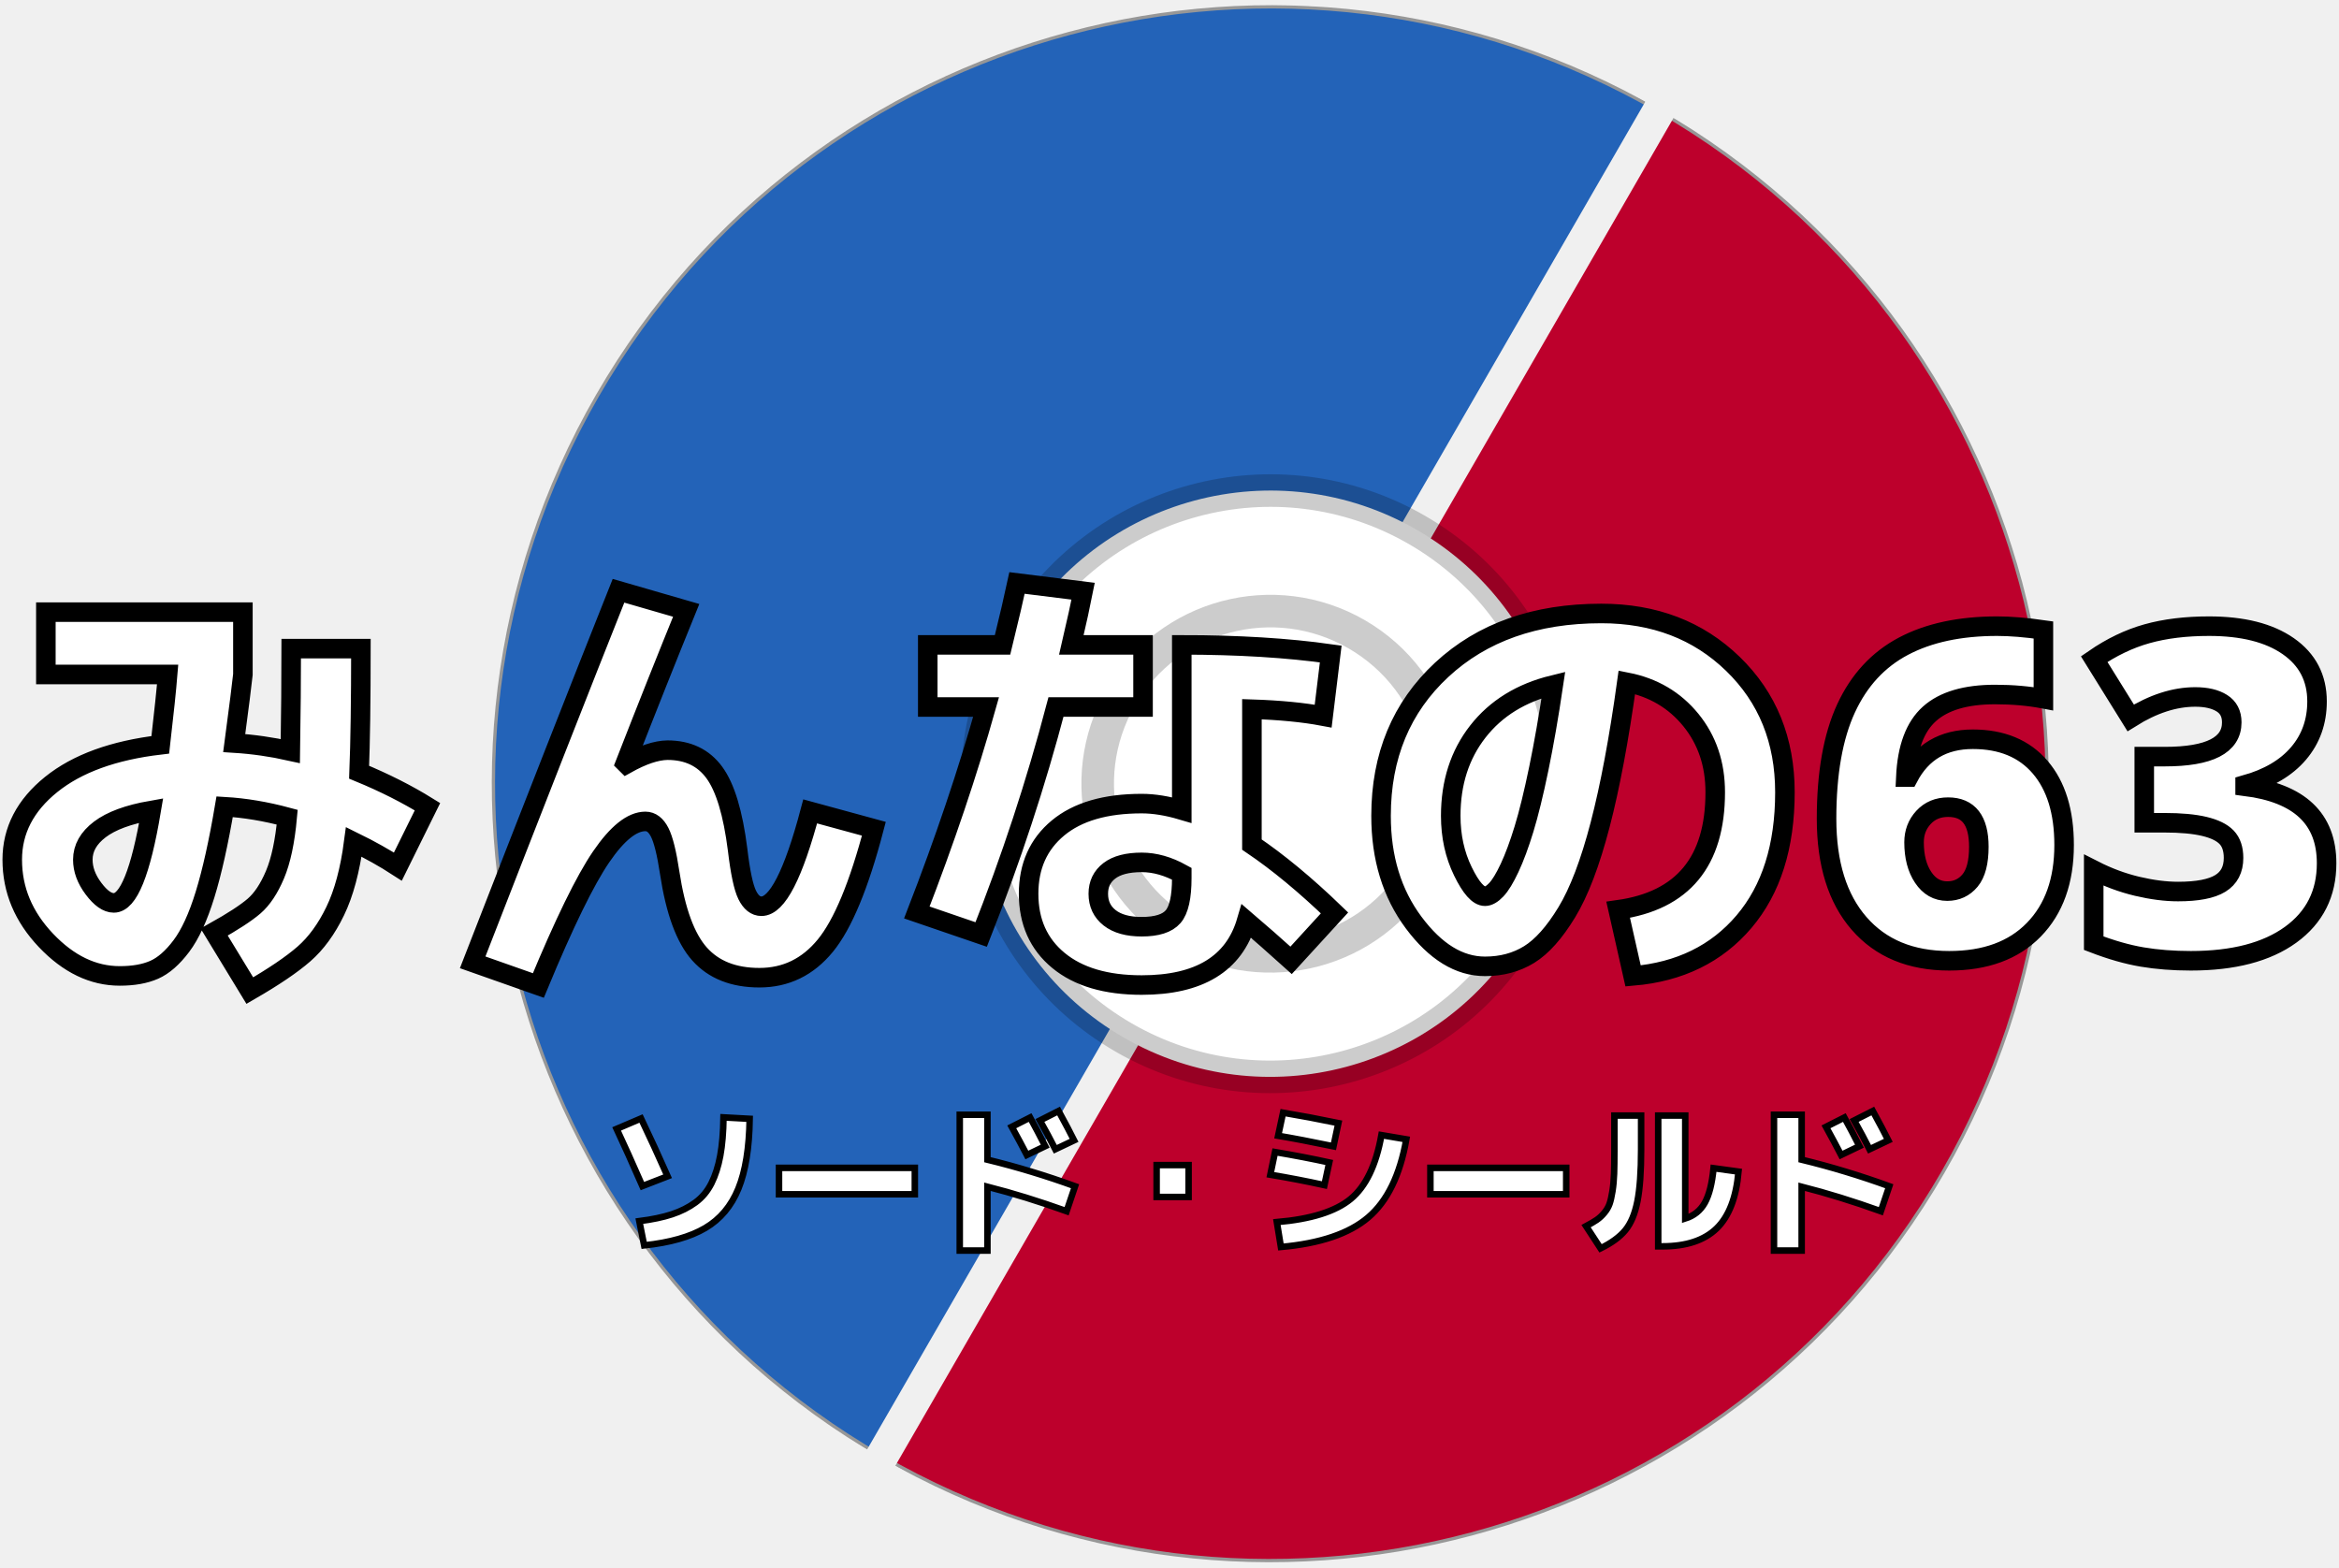
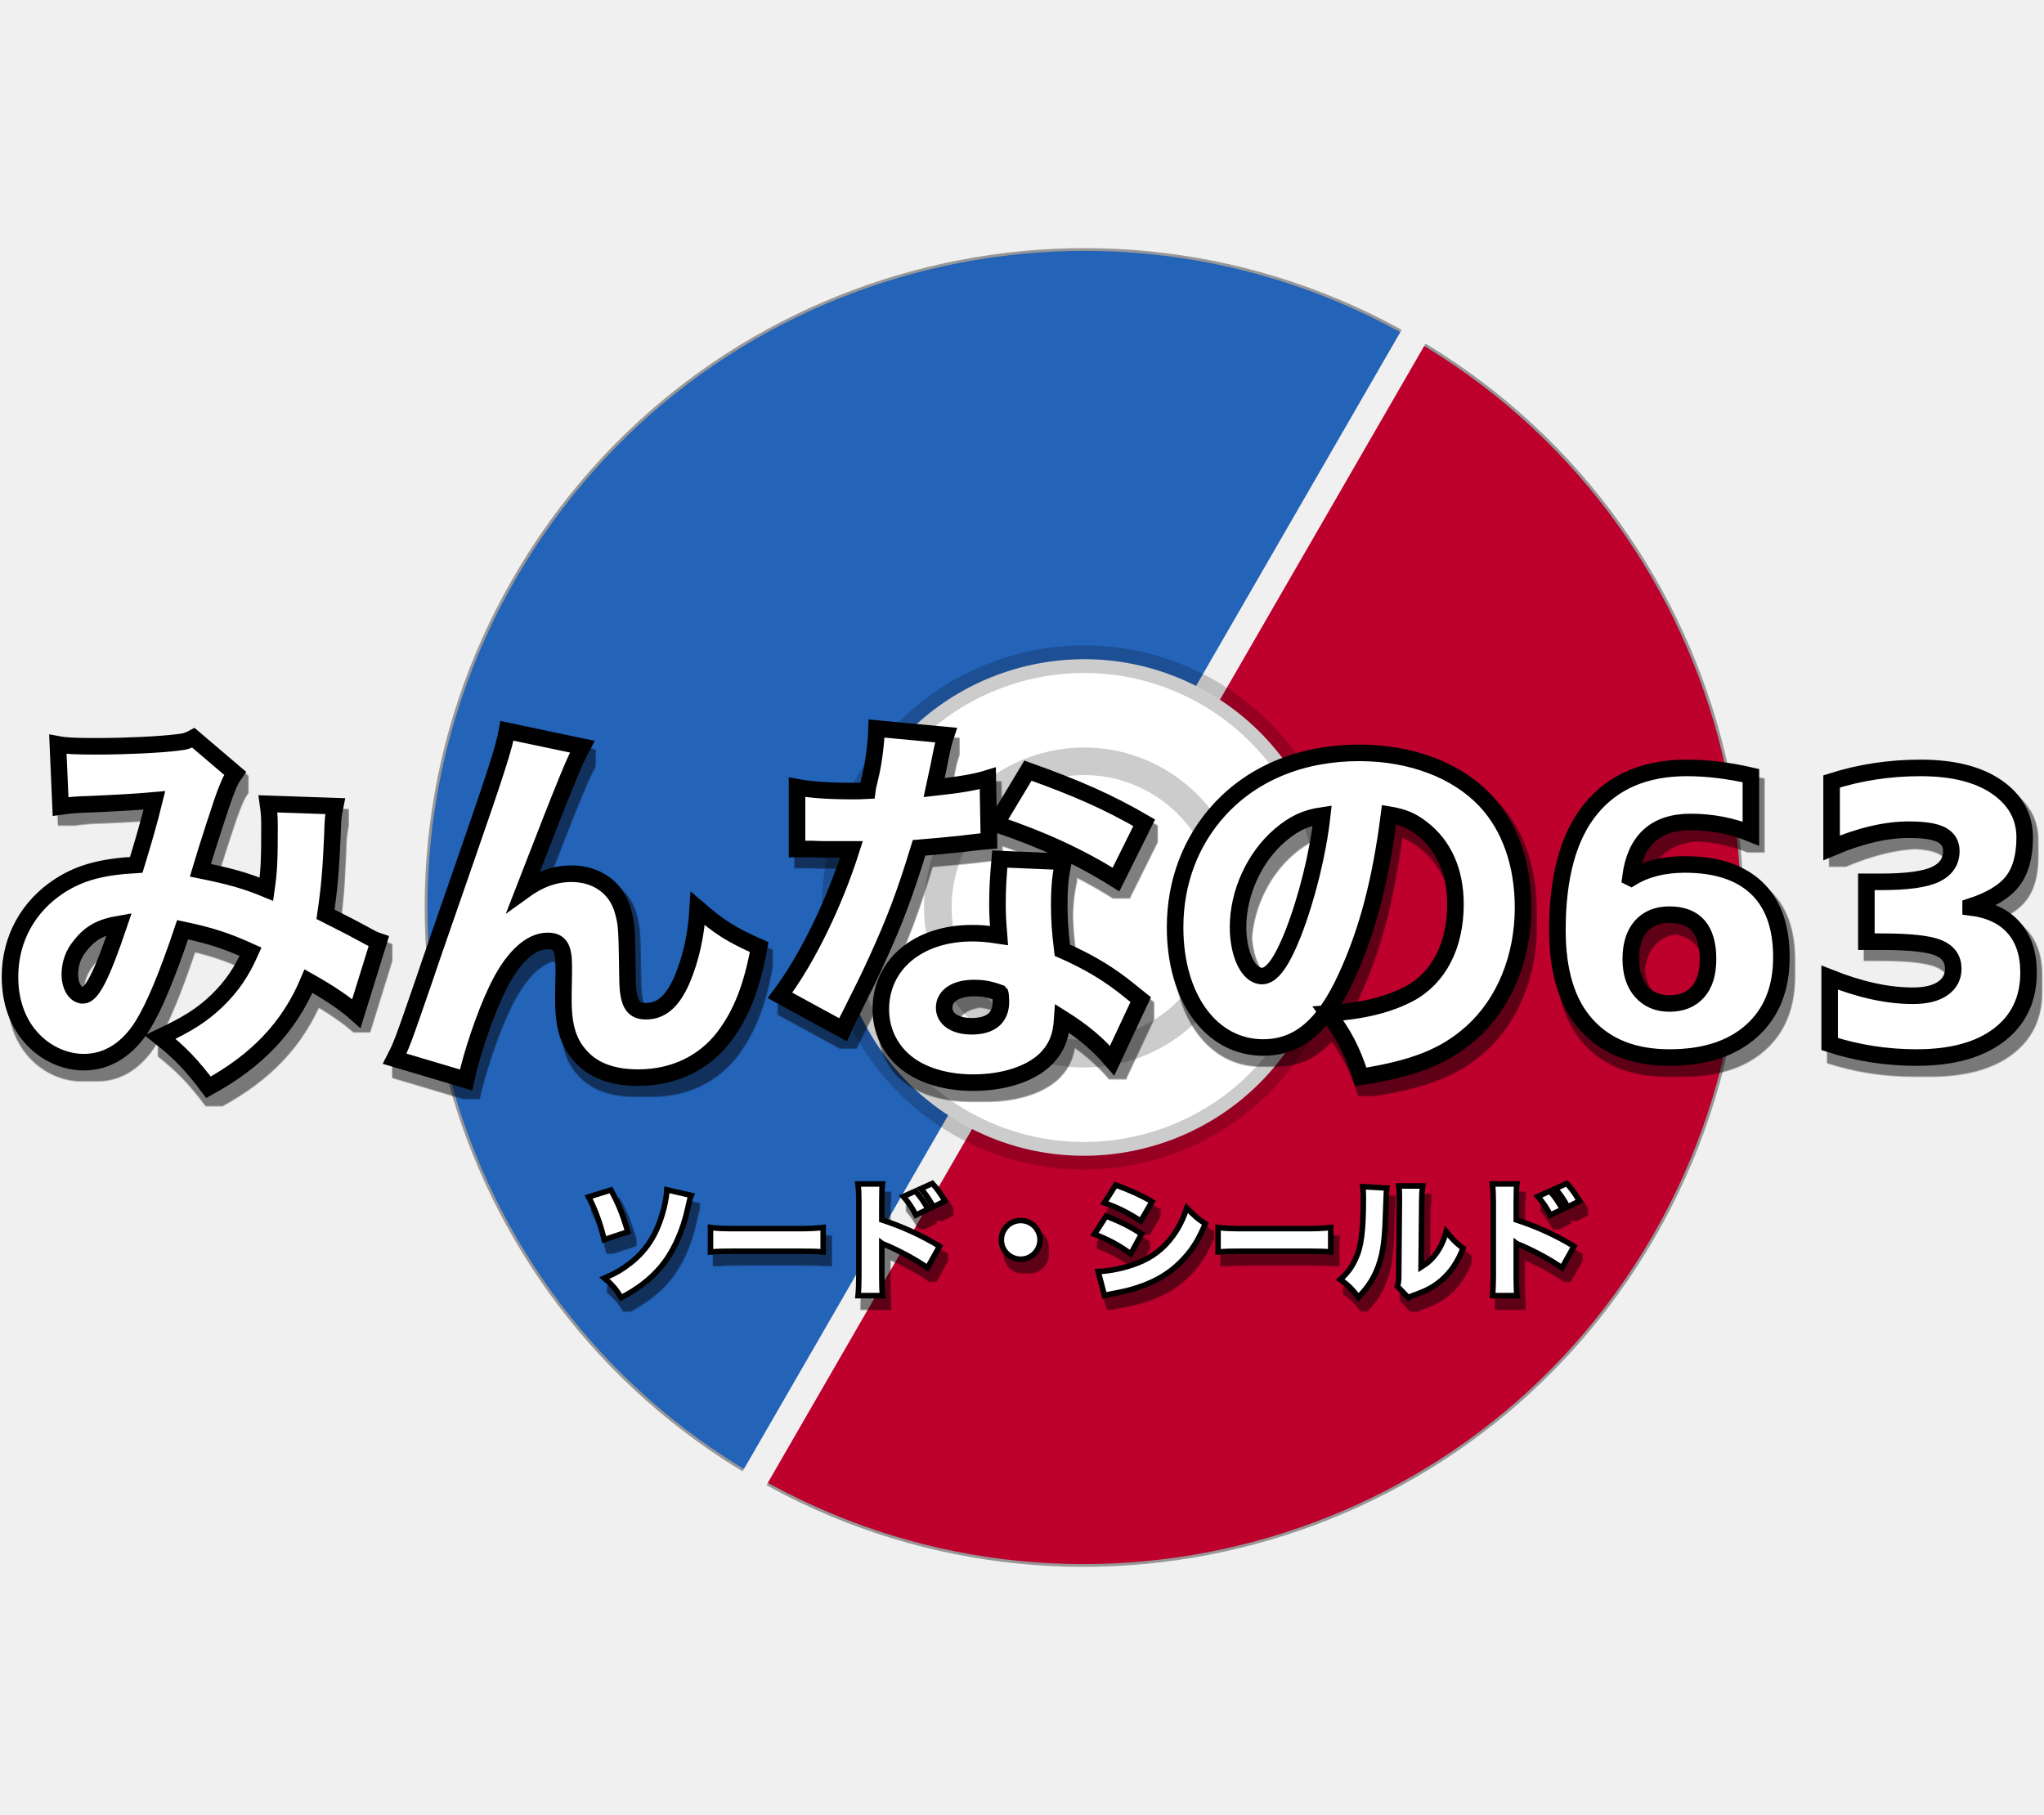
- <svg xmlns="http://www.w3.org/2000/svg" xmlns:xlink="http://www.w3.org/1999/xlink" width="382px" height="256px" viewBox="0 0 382 256" version="1.1">
+ <svg xmlns="http://www.w3.org/2000/svg" xmlns:xlink="http://www.w3.org/1999/xlink" width="741px" height="658px" viewBox="0 0 741 658" version="1.1">
  <defs>
-     <rect id="path-1" x="3.02358611e-14" y="0" width="127.128" height="254.255" />
-     <polygon id="path-3" points="2.14411316e-12 -6.11066753e-13 127.128 -6.11066753e-13 127.414 195.362 62.358 236.605 127.128 254.255 60.785 237.514 28.646 254.255 2.14411316e-12 254.255" />
+     <rect id="path-1" x="5.68434189e-14" y="0" width="239" height="478" />
+     <rect id="path-3" x="5.68434189e-13" y="-1.13686838e-12" width="239" height="478" />
+     <path d="M71.96,394.18 C89.6,384.52 101.22,372.34 108.22,355.68 C116.2,360.16 121.66,363.94 125.58,367.44 L133.7,341.26 C132.02,340.7 131.46,340.42 128.94,339.02 C124.04,336.36 124.04,336.36 114.38,331.46 C115.78,321.94 116.34,315.64 116.9,302.48 C117.04,297.02 117.18,295.62 117.88,292.26 L93.52,291.42 C93.94,294.36 94.08,296.18 94.08,299.4 C94.08,311.86 93.94,315.5 92.96,322.36 C85.12,319.14 79.38,317.6 69.02,315.5 C71.26,307.94 77,290.16 78.26,287.08 C79.8,283.16 80.22,282.32 81.62,280.36 L66.5,267.48 C64.68,268.46 63.56,268.88 60.76,269.16 C54.32,269.982 41.979,270.536 32.401,270.559 L30.785,270.559 C23.503,270.547 20.175,270.396 17.36,269.86 L18.34,292.4 C22.4,291.84 24.08,291.7 29.12,291.56 C38.5,291.14 46.2,290.72 52.36,290.16 C50.4,298.14 48.3,305.28 45.78,313.54 C33.32,314.24 25.48,316.34 18.06,321.1 C6.58,328.52 0,340.42 0,354.14 C0,363.38 2.94,371.36 8.54,377.1 C13.44,382.14 20.16,385.08 26.74,385.08 C35.28,385.08 42.7,380.46 48.16,371.64 C52.22,365.06 56.84,354.14 62.58,337.06 C72.52,339.16 78.26,340.98 87.22,345.04 C83.86,352.6 80.36,357.64 75.04,362.82 C69.58,368 64.82,371.08 54.46,375.98 C61.6,381.58 66.08,386.34 71.96,394.18 Z M26.46,360.86 C23.8,360.86 21.7,357.64 21.7,353.3 C21.7,349.38 22.96,345.74 25.62,342.66 C29.12,338.18 33.04,336.08 39.62,334.96 C33.32,353.58 29.68,360.86 26.46,360.86 Z M165.34,391.52 C167.3,382.28 172.06,368.14 176.26,359.32 C181.72,347.56 188.44,341.12 194.88,341.12 C199.22,341.12 200.76,343.36 200.76,350.22 L200.76,352.6 L200.76,352.6 C200.62,358.62 200.62,361.28 200.62,362.54 C200.62,372.48 202.58,378.5 207.34,383.4 C211.96,388.3 218.82,390.68 227.78,390.68 C240.66,390.68 251.72,385.36 259,375.7 C265.16,367.44 268.94,357.92 271.6,343.36 C261.52,338.88 257.46,336.36 249.34,329.36 C248.78,339.02 246.82,347.7 243.6,355.26 C240.24,362.96 236.18,366.6 230.58,366.6 C225.54,366.6 223.86,363.52 223.86,353.72 C223.58,336.36 223.58,335.24 222.18,330.2 C219.94,321.94 212.8,316.76 203.56,316.76 C197.4,316.76 191.8,318.86 186.2,322.92 C202.44,281.06 204.54,276.16 207.48,270.7 L180.18,264.96 C179.2,270.56 176.54,279.1 165.2,311.72 C156.66,336.36 151.76,350.36 150.64,353.86 C142.24,378.22 141.96,378.92 139.44,383.82 L165.34,391.52 Z M301.98,373.32 C302.82,371.36 302.82,371.36 304.64,367.86 C310.1,356.94 311.36,354.42 314.3,347.98 C320.88,333.56 324.52,323.9 329.56,307.38 C333.06,307.1 340.76,306.4 344.54,305.98 C351.54,305.14 351.54,305.14 354.9,304.86 L354.48,282.18 C350,283.58 343.98,284.56 335.02,285.54 C335.72,282.32 336,281.06 336.7,277.7 C338.38,269.02 338.52,269.02 339.36,266.5 L314.16,264.12 C314.02,269.16 313.18,276.02 312.06,280.78 C310.94,285.54 310.94,285.54 310.8,286.66 C308,286.8 307.3,286.8 305.76,286.8 C297.08,286.8 290.64,286.38 285.32,285.4 L285.32,307.8 L290.78,307.8 L290.78,307.8 C293.463,307.917 293.911,307.936 295.849,307.939 L305.06,307.94 L305.06,307.94 C298.76,327.68 289.1,347.56 279.16,360.86 L301.98,373.32 Z M400.96,318.86 L411.18,298.28 C398.16,290.72 386.68,285.68 369.04,279.38 L357.42,298.7 C374.08,304.3 387.8,310.6 400.96,318.86 Z M349.16,392.5 C360.36,392.5 370.16,389.28 375.62,383.82 C379.4,379.9 381.08,375.84 381.5,369.26 C389.06,374.02 394.38,378.5 399.56,384.52 L409.92,362.4 C405.72,359.04 403.48,357.22 403.06,356.94 C396.62,352.04 390.04,348.26 381.5,344.48 C380.66,337.48 380.38,333.28 380.38,328.24 C380.38,321.52 380.8,317.32 381.92,312.42 L358.82,311.44 C358.26,317.74 357.98,322.22 357.98,327.96 C357.98,331.18 358.12,333.84 358.54,339.16 C353.92,338.46 351.68,338.32 348.74,338.32 C329.28,338.32 315.7,349.66 315.7,365.9 C315.7,372.48 318.08,378.5 322.7,383.26 C328.44,389.14 337.96,392.5 349.16,392.5 Z M348.6,372.06 C342.58,372.06 338.66,369.4 338.66,365.34 C338.66,361 342.86,358.2 349.44,358.2 C352.8,358.2 355.18,358.62 358.96,360.02 C359.1,360.16 359.24,362.12 359.24,363.1 C359.24,368.98 355.6,372.06 348.6,372.06 Z M489.72,390.4 C509.32,387.32 520.38,382.84 529.9,374.3 C541.66,363.8 548.52,347.28 548.52,329.08 C548.52,313.26 543.76,299.68 534.8,290.16 C524.44,279.24 507.92,272.94 489.16,272.94 C468.58,272.94 450.8,280.08 438.48,293.52 C427.98,305 422.38,319.84 422.38,336.22 C422.38,361.84 435.54,379.76 454.3,379.76 C467.04,379.76 476.42,371.92 484.54,354 C492.1,337.48 496.86,319.42 499.94,295.34 C504.98,296.18 508.06,297.44 511.7,300.24 C519.82,306.4 524.02,315.92 524.02,327.82 C524.02,342.8 518,354.56 507.22,360.3 C499.66,364.22 490.98,366.46 477.82,367.44 C483.7,375.28 486.36,380.32 489.72,390.4 Z M453.88,353.86 C448.98,353.86 445.2,346.02 445.2,336.08 C445.2,323.62 451.22,310.6 460.46,302.76 C465.36,298.56 469.84,296.46 475.72,295.62 C474.18,309.48 470.12,325.72 465.22,338.32 C461.02,348.96 457.38,353.86 453.88,353.86 Z M601.58,383.4 C614.273,383.4 624.213,380.18 631.4,373.74 C638.587,367.3 642.18,358.387 642.18,347 C642.18,335.987 639.193,327.633 633.22,321.94 C627.247,316.247 618.567,313.4 607.18,313.4 C599.527,313.4 593.04,315.033 587.72,318.3 L587.72,318.3 L587.44,318.16 C589.12,304.72 596.4,298 609.28,298 C616.933,298 624.213,299.4 631.12,302.2 L631.12,302.2 L631.12,281.2 C623,279.333 615.253,278.4 607.88,278.4 C592.853,278.4 581.28,283.323 573.16,293.17 C565.04,303.017 560.98,317.693 560.98,337.2 C560.98,352.413 564.55,363.917 571.69,371.71 C578.83,379.503 588.793,383.4 601.58,383.4 Z M601.58,363.8 C597.38,363.8 593.997,362.377 591.43,359.53 C588.863,356.683 587.58,352.74 587.58,347.7 C587.58,342.567 588.817,338.6 591.29,335.8 C593.763,333 597.193,331.6 601.58,331.6 C610.913,331.6 615.58,336.967 615.58,347.7 C615.58,352.927 614.343,356.917 611.87,359.67 C609.397,362.423 605.967,363.8 601.58,363.8 Z M691.18,383.4 C703.967,383.4 713.93,380.67 721.07,375.21 C728.21,369.75 731.78,362.213 731.78,352.6 C731.78,345.787 729.983,340.35 726.39,336.29 C722.797,332.23 717.593,329.78 710.78,328.94 L710.78,328.94 L710.78,328.66 C717.967,326.327 723.03,323.27 725.97,319.49 C728.91,315.71 730.38,310.413 730.38,303.6 C730.38,296.133 727.043,290.067 720.37,285.4 C713.697,280.733 704.433,278.4 692.58,278.4 C681.38,278.4 670.647,280.033 660.38,283.3 L660.38,283.3 L660.38,307.38 C670.647,302.993 679.98,300.8 688.38,300.8 C693.98,300.8 697.947,301.43 700.28,302.69 C702.613,303.95 703.78,305.887 703.78,308.5 C703.78,312.327 701.89,315.15 698.11,316.97 C694.33,318.79 687.773,319.7 678.44,319.7 L678.44,319.7 L672.98,319.7 L672.98,341.4 L678.44,341.4 C688.707,341.4 695.613,342.147 699.16,343.64 C702.707,345.133 704.48,347.653 704.48,351.2 C704.48,354.187 703.22,356.567 700.7,358.34 C698.18,360.113 694.54,361 689.78,361 C680.727,361 670.693,358.807 659.68,354.42 L659.68,354.42 L659.68,378.5 C669.76,381.767 680.26,383.4 691.18,383.4 Z" id="path-5" />
+     <filter x="-0.7%" y="-4.1%" width="101.6%" height="111.7%" filterUnits="objectBoundingBox" id="filter-6">
+       <feMorphology radius="3" operator="dilate" in="SourceAlpha" result="shadowSpreadOuter1" />
+       <feOffset dx="2" dy="4" in="shadowSpreadOuter1" result="shadowOffsetOuter1" />
+       <feComposite in="shadowOffsetOuter1" in2="SourceAlpha" operator="out" result="shadowOffsetOuter1" />
+       <feColorMatrix values="0 0 0 0 0   0 0 0 0 0   0 0 0 0 0  0 0 0 0.5 0" type="matrix" in="shadowOffsetOuter1" />
+     </filter>
+     <path d="M221.572,470.45 C227.644,467.276 232.198,463.734 235.832,459.456 C240.34,454.166 243.928,446.438 245.722,438.02 C246.55,434.294 246.55,434.294 246.964,433.374 L238.132,431.35 C238.04,433.282 237.718,435.352 237.12,437.79 C234.866,446.806 231.232,452.878 224.976,457.846 C221.894,460.238 219.594,461.618 215.5,463.366 C218.26,465.712 219.732,467.414 221.572,470.45 Z M215.408,449.428 L224.01,446.576 C221.94,439.768 220.422,436.042 217.846,431.442 L209.75,433.926 C211.958,437.974 214.074,443.77 215.408,449.428 Z M294.804,453.89 L294.804,445.012 C291.722,445.334 289.974,445.426 285.374,445.426 L263.386,445.426 C258.602,445.426 256.118,445.334 253.956,445.012 L253.956,453.89 C256.762,453.66 258.28,453.614 263.432,453.614 L285.328,453.614 C290.572,453.614 292.596,453.66 294.804,453.89 Z M334.732,437.514 L338.964,435.444 C337.354,432.638 336.066,430.89 334.364,429.05 L330.224,430.936 C331.834,432.776 333.122,434.616 334.732,437.514 Z M316.332,469.714 C316.155,468.566 316.064,466.273 316.056,463.08 L316.056,450.716 C316.24,450.854 316.332,450.9 316.47,450.946 C316.608,451.038 316.746,451.084 318.126,451.636 C323.462,453.982 328.798,456.926 332.616,459.64 L336.986,451.82 C330.546,447.864 323.324,444.598 316.056,442.252 L316.056,435.95 C316.102,431.166 316.102,430.43 316.286,429.234 L307.408,429.234 C307.684,431.718 307.684,431.948 307.73,435.904 L307.73,462.676 C307.684,466.448 307.638,467.782 307.454,469.714 L316.332,469.714 Z M328.43,440.504 L332.8,438.388 C331.512,435.95 330.04,433.834 328.246,431.81 L323.876,433.788 C325.716,435.904 326.912,437.606 328.43,440.504 Z M366.426,456.512 C370.29,456.512 373.418,453.384 373.418,449.474 C373.418,445.61 370.29,442.482 366.426,442.482 C362.516,442.482 359.388,445.61 359.388,449.52 C359.388,453.384 362.516,456.512 366.426,456.512 Z M409.942,442.666 L414.036,435.628 C410.172,433.374 406.262,431.58 400.834,429.602 L396.74,436.088 C401.386,437.698 405.204,439.584 409.942,442.666 Z M396.786,469.668 C397.798,469.392 398.718,469.162 400.052,468.932 C403.732,468.242 405.71,467.782 408.424,466.908 C415.83,464.562 421.534,460.974 426.18,455.638 C429.124,452.326 431.01,449.152 433.356,443.632 C430.734,442.022 429.4,440.826 426.64,437.928 C425.122,442.298 423.788,444.966 421.58,448.048 C418.222,452.648 414.128,455.822 408.7,457.938 C404.238,459.686 398.534,460.882 394.486,460.974 L396.786,469.668 Z M406.308,454.58 L410.218,447.358 C406.078,444.644 402.674,442.942 397.384,440.872 L393.152,447.45 C398.304,449.428 402.352,451.636 406.308,454.58 Z M478.804,453.89 L478.804,445.012 C475.722,445.334 473.974,445.426 469.374,445.426 L447.386,445.426 C442.602,445.426 440.118,445.334 437.956,445.012 L437.956,453.89 C440.762,453.66 442.28,453.614 447.432,453.614 L469.328,453.614 C474.572,453.614 476.596,453.66 478.804,453.89 Z M506.91,470.45 C507.508,470.082 507.876,469.944 509.164,469.484 C513.81,467.782 516.064,466.586 518.824,464.24 C522.32,461.25 524.712,457.708 526.782,452.556 C524.16,450.532 522.964,449.336 520.664,446.484 C519.836,449.612 518.732,452.004 517.076,454.35 C515.512,456.512 514.04,457.846 511.556,459.41 L511.786,435.306 C511.832,432.592 511.878,431.856 512.154,429.97 L503.506,429.97 C503.644,431.074 503.69,432.086 503.69,433.558 L503.69,435.214 L503.46,462.446 C503.46,464.332 503.368,465.114 502.954,466.31 L506.91,470.45 Z M488.832,470.312 C491.96,467 493.708,464.516 495.226,461.112 C497.434,456.098 498.354,450.992 498.63,441.378 C498.952,432.27 498.952,432.27 499.136,430.706 L490.442,430.2 C490.58,431.396 490.626,432.408 490.626,434.432 C490.626,446.346 489.89,452.05 487.728,456.558 C486.302,459.594 484.876,461.526 482.254,463.872 C485.198,465.942 486.486,467.23 488.832,470.312 Z M564.732,437.514 L568.964,435.444 C567.354,432.638 566.066,430.89 564.364,429.05 L560.224,430.936 C561.834,432.776 563.122,434.616 564.732,437.514 Z M546.332,469.714 C546.155,468.566 546.064,466.273 546.056,463.08 L546.056,450.716 C546.24,450.854 546.332,450.9 546.47,450.946 C546.608,451.038 546.746,451.084 548.126,451.636 C553.462,453.982 558.798,456.926 562.616,459.64 L566.986,451.82 C560.546,447.864 553.324,444.598 546.056,442.252 L546.056,435.95 C546.102,431.166 546.102,430.43 546.286,429.234 L537.408,429.234 C537.684,431.718 537.684,431.948 537.73,435.904 L537.73,462.676 C537.684,466.448 537.638,467.782 537.454,469.714 L546.332,469.714 Z M558.43,440.504 L562.8,438.388 C561.512,435.95 560.04,433.834 558.246,431.81 L553.876,433.788 C555.716,435.904 556.912,437.606 558.43,440.504 Z" id="path-7" />
+     <filter x="-1.0%" y="-7.8%" width="102.5%" height="125.6%" filterUnits="objectBoundingBox" id="filter-8">
+       <feMorphology radius="1" operator="dilate" in="SourceAlpha" result="shadowSpreadOuter1" />
+       <feOffset dx="2" dy="4" in="shadowSpreadOuter1" result="shadowOffsetOuter1" />
+       <feComposite in="shadowOffsetOuter1" in2="SourceAlpha" operator="out" result="shadowOffsetOuter1" />
+       <feColorMatrix values="0 0 0 0 0   0 0 0 0 0   0 0 0 0 0  0 0 0 0.5 0" type="matrix" in="shadowOffsetOuter1" />
+     </filter>
  </defs>
  <g id="Page-1" stroke="none" stroke-width="1" fill="none" fill-rule="evenodd">
-     <g id="Desktop-HD" transform="translate(-526, -49)">
-       <g id="Logo" transform="translate(528, 0)">
-         <g id="Group-2" transform="translate(205.7137, 176.9958) rotate(-330) translate(-205.7137, -176.9958) translate(74.71372, 48.99583)">
-           <circle id="Oval" fill="#F0F0F0" cx="130.787" cy="128.128" r="127.128" />
+     <g id="Artboard" transform="translate(-207, -21)">
+       <g id="Group-3" transform="translate(210.62, 21)">
+         <g id="Group-2" transform="translate(389.38, 329) rotate(-330) translate(-389.38, -329) translate(145.38, 90)">
+           <circle id="Oval" fill="#F0F0F0" cx="244" cy="239" r="239" />
          <g id="Group">
-             <g id="Oval" transform="translate(133.4468, 1)">
+             <g id="Oval" transform="translate(249, 0)">
              <mask id="mask-2" fill="white">
                <use xlink:href="#path-1" />
              </mask>
              <g id="Mask" />
-               <circle stroke="#979797" stroke-width="0.532" fill="#BD002C" mask="url(#mask-2)" cx="-2.66" cy="127.128" r="126.862" />
+               <circle stroke="#979797" fill="#BD002C" mask="url(#mask-2)" cx="-5" cy="239" r="238.5" />
            </g>
-             <g id="Oval" transform="translate(64.12766, 127.7553) rotate(-180) translate(-64.12766, -127.7553) translate(0.12766, 0.255319)">
+             <g id="Oval" transform="translate(119.5, 239) rotate(-180) translate(-119.5, -239) translate(0, -0)">
              <mask id="mask-4" fill="white">
                <use xlink:href="#path-3" />
              </mask>
              <g id="Mask" />
-               <circle stroke="#979797" stroke-width="0.532" fill="#2363B8" mask="url(#mask-4)" cx="-2.66" cy="127.128" r="126.862" />
+               <circle stroke="#979797" fill="#2363B8" mask="url(#mask-4)" cx="-5" cy="239" r="238.5" />
            </g>
          </g>
-           <circle id="Oval" stroke-opacity="0.2" stroke="#000000" stroke-width="5.319" fill="#FFFFFF" cx="130.787" cy="128.128" r="47.872" />
-           <circle id="Oval" stroke-opacity="0.2" stroke="#000000" stroke-width="5.319" fill="#FFFFFF" cx="130.787" cy="128.128" r="28.191" />
+           <circle id="Oval" stroke-opacity="0.2" stroke="#000000" stroke-width="10" fill="#FFFFFF" cx="244" cy="239" r="90" />
+           <circle id="Oval" stroke-opacity="0.2" stroke="#000000" stroke-width="10" fill="#FFFFFF" cx="244" cy="239" r="53" />
        </g>
-         <path d="M38.798,210.791 C42.7,208.537 45.646,206.543 47.633,204.81 C49.621,203.076 51.324,200.743 52.742,197.81 C54.16,194.877 55.172,191.108 55.778,186.502 C58.445,187.811 60.845,189.156 62.978,190.538 L62.978,190.538 L67.814,180.757 C64.493,178.696 60.772,176.818 56.651,175.121 C56.845,170.151 56.942,163.424 56.942,154.94 L56.942,154.94 L45.561,154.94 C45.561,159.934 45.512,165.509 45.415,171.666 C42.385,170.988 39.331,170.551 36.252,170.357 C37.052,164.321 37.525,160.588 37.67,159.158 L37.67,159.158 L37.67,148.977 L5.491,148.977 L5.491,159.158 L25.38,159.158 C25.186,161.558 24.786,165.388 24.18,170.648 C16.544,171.545 10.605,173.703 6.363,177.121 C2.121,180.538 0,184.635 0,189.411 C0,194.332 1.836,198.725 5.509,202.592 C9.181,206.458 13.199,208.391 17.563,208.391 C19.793,208.391 21.665,208.058 23.18,207.391 C24.695,206.725 26.174,205.434 27.616,203.519 C29.059,201.604 30.35,198.798 31.489,195.101 C32.628,191.404 33.695,186.623 34.689,180.757 C37.986,180.951 41.391,181.52 44.906,182.466 C44.543,186.441 43.876,189.574 42.906,191.865 C41.937,194.156 40.797,195.865 39.488,196.992 C38.179,198.119 36.01,199.531 32.98,201.228 L32.98,201.228 L38.798,210.791 Z M16.581,196.465 C15.538,196.465 14.435,195.689 13.272,194.138 C12.108,192.586 11.527,191.011 11.527,189.411 C11.527,187.52 12.454,185.871 14.308,184.466 C16.163,183.06 18.956,182.029 22.689,181.375 C20.993,191.459 18.956,196.489 16.581,196.465 Z M85.922,209.955 C90.14,199.774 93.564,192.762 96.194,188.92 C98.824,185.078 101.23,183.156 103.412,183.156 C104.357,183.156 105.133,183.75 105.739,184.938 C106.345,186.126 106.89,188.332 107.375,191.556 C108.321,197.81 109.945,202.228 112.248,204.81 C114.55,207.391 117.811,208.682 122.029,208.682 C126.344,208.682 129.931,206.937 132.792,203.446 C135.652,199.955 138.294,193.592 140.719,184.356 L140.719,184.356 L130.319,181.52 C127.58,191.847 124.926,197.01 122.356,197.01 C121.411,197.01 120.635,196.392 120.029,195.156 C119.423,193.919 118.902,191.459 118.465,187.774 C117.714,181.811 116.447,177.611 114.666,175.175 C112.884,172.739 110.333,171.521 107.012,171.521 C105.169,171.545 102.927,172.297 100.285,173.775 L100.285,173.775 L100.139,173.63 C103.63,164.685 106.939,156.37 110.066,148.686 L110.066,148.686 L99.012,145.486 C93.025,160.515 85.086,180.745 75.195,206.173 L75.195,206.173 L85.922,209.955 Z M158.245,201.628 C163.117,189.314 167.19,176.927 170.462,164.467 L170.462,164.467 L184.679,164.467 L184.679,154.322 L172.971,154.322 C173.868,150.468 174.51,147.547 174.898,145.559 L174.898,145.559 L164.099,144.213 C163.614,146.492 162.826,149.862 161.735,154.322 L161.735,154.322 L149.518,154.322 L149.518,164.467 L159.045,164.467 C156.063,175.084 152.294,186.271 147.736,198.028 L147.736,198.028 L158.245,201.628 Z M184.461,209.882 C193.842,209.882 199.551,206.404 201.587,199.446 C203.745,201.289 206.169,203.422 208.86,205.846 L208.86,205.846 L215.95,198.101 C211.223,193.544 206.727,189.823 202.46,186.938 L202.46,186.938 L202.46,164.83 C206.993,164.976 210.872,165.352 214.096,165.958 L214.096,165.958 L215.332,155.813 C208.302,154.819 200.194,154.322 191.006,154.322 L191.006,154.322 L191.006,181.302 C188.631,180.599 186.449,180.248 184.461,180.248 C178.546,180.248 173.989,181.575 170.789,184.229 C167.59,186.884 165.99,190.465 165.99,194.974 C165.99,199.555 167.614,203.186 170.862,205.864 C174.11,208.543 178.643,209.882 184.461,209.882 Z M184.461,200.355 C182.207,200.355 180.461,199.871 179.225,198.901 C177.989,197.931 177.371,196.622 177.371,194.974 C177.371,193.398 177.971,192.15 179.171,191.229 C180.371,190.308 182.134,189.847 184.461,189.847 C186.594,189.847 188.776,190.465 191.006,191.701 L191.006,191.701 L191.006,192.392 C191.006,195.519 190.534,197.628 189.588,198.719 C188.643,199.81 186.934,200.355 184.461,200.355 Z M264.711,208.391 C272.322,207.737 278.358,204.785 282.819,199.537 C287.279,194.289 289.509,187.241 289.509,178.393 C289.509,169.909 286.679,162.921 281.019,157.431 C275.359,151.94 268.189,149.195 259.511,149.195 C248.748,149.195 240.064,152.261 233.458,158.394 C226.853,164.527 223.55,172.478 223.55,182.247 C223.55,189.108 225.325,194.919 228.877,199.683 C232.428,204.446 236.313,206.828 240.53,206.828 C243.245,206.828 245.645,206.185 247.73,204.901 C249.815,203.616 251.863,201.319 253.875,198.01 C255.887,194.701 257.705,189.932 259.329,183.702 C260.953,177.472 262.408,169.715 263.693,160.431 C268.008,161.279 271.492,163.333 274.147,166.594 C276.801,169.854 278.128,173.787 278.128,178.393 C278.128,189.714 272.844,196.113 262.275,197.592 L262.275,197.592 L264.711,208.391 Z M240.53,195.374 C239.44,195.374 238.234,194.016 236.913,191.301 C235.591,188.586 234.931,185.568 234.931,182.247 C234.931,176.842 236.41,172.248 239.367,168.467 C242.324,164.685 246.433,162.152 251.693,160.867 C250.942,165.933 250.148,170.491 249.312,174.539 C248.475,178.587 247.669,181.878 246.894,184.411 C246.118,186.944 245.336,189.053 244.548,190.738 C243.761,192.423 243.033,193.616 242.367,194.319 C241.7,195.022 241.088,195.374 240.53,195.374 Z M316.344,205.919 C322.259,205.919 326.864,204.228 330.161,200.846 C333.458,197.465 335.106,192.853 335.106,187.011 C335.106,181.581 333.803,177.345 331.198,174.303 C328.592,171.26 324.925,169.739 320.198,169.739 C315.374,169.739 311.871,171.8 309.69,175.921 L309.69,175.921 L309.253,175.921 C309.472,171.145 310.756,167.703 313.108,165.594 C315.459,163.485 319.035,162.431 323.834,162.431 C326.671,162.431 329.301,162.661 331.725,163.121 L331.725,163.121 L331.725,151.886 C328.84,151.474 326.319,151.268 324.162,151.268 C318.101,151.268 313.005,152.358 308.872,154.54 C304.739,156.722 301.612,160.109 299.49,164.703 C297.369,169.297 296.309,175.302 296.309,182.72 C296.309,190.041 298.078,195.738 301.618,199.81 C305.157,203.882 310.066,205.919 316.344,205.919 Z M316.017,194.538 C314.393,194.538 313.084,193.792 312.09,192.301 C311.096,190.811 310.599,188.902 310.599,186.574 C310.599,184.975 311.114,183.617 312.144,182.502 C313.174,181.387 314.514,180.829 316.162,180.829 C319.507,180.829 321.18,182.987 321.18,187.302 C321.18,189.823 320.701,191.659 319.744,192.81 C318.786,193.962 317.544,194.538 316.017,194.538 Z M355.796,205.919 C362.753,205.919 368.189,204.501 372.104,201.664 C376.019,198.828 377.976,194.938 377.976,189.992 C377.976,182.72 373.54,178.526 364.668,177.411 L364.668,177.411 L364.668,177.193 C368.474,176.127 371.383,174.412 373.395,172.048 C375.407,169.685 376.413,166.854 376.413,163.558 C376.413,159.728 374.849,156.722 371.722,154.54 C368.595,152.358 364.28,151.268 358.778,151.268 C354.972,151.268 351.596,151.68 348.651,152.504 C345.706,153.328 342.827,154.71 340.015,156.649 L340.015,156.649 L345.978,166.248 C349.615,163.97 353.13,162.83 356.523,162.83 C358.341,162.83 359.79,163.17 360.868,163.849 C361.947,164.527 362.486,165.57 362.486,166.976 C362.486,170.709 358.838,172.575 351.542,172.575 L351.542,172.575 L348.196,172.575 L348.196,183.375 L351.469,183.375 C354.16,183.375 356.341,183.575 358.014,183.975 C359.687,184.375 360.899,184.969 361.65,185.756 C362.402,186.544 362.777,187.665 362.777,189.12 C362.777,191.011 362.056,192.398 360.614,193.283 C359.172,194.168 356.875,194.61 353.723,194.61 C351.687,194.61 349.463,194.326 347.051,193.756 C344.639,193.186 342.27,192.307 339.942,191.12 L339.942,191.12 L339.942,203.046 C342.779,204.137 345.415,204.888 347.851,205.301 C350.287,205.713 352.936,205.919 355.796,205.919 Z" id="みんなの63" stroke="#000000" stroke-width="3.191" fill="#FFFFFF" fill-rule="nonzero" />
-         <path d="M103.202,252.403 C107.409,251.953 110.736,251.007 113.182,249.566 C115.628,248.124 117.43,245.979 118.591,243.131 C119.751,240.283 120.365,236.482 120.435,231.729 L120.435,231.729 L116.162,231.495 C116.127,233.945 115.95,236.034 115.63,237.761 C115.309,239.488 114.829,240.99 114.188,242.267 C113.548,243.544 112.677,244.585 111.578,245.391 C110.478,246.196 109.204,246.839 107.754,247.319 C106.303,247.799 104.522,248.174 102.41,248.442 L102.41,248.442 L103.202,252.403 Z M102.916,242.715 L107.033,241.118 C105.648,237.984 104.202,234.837 102.695,231.677 L102.695,231.677 L98.709,233.378 C99.86,235.828 101.263,238.941 102.916,242.715 L102.916,242.715 Z M147.407,244.053 L147.407,239.742 L125.226,239.742 L125.226,244.053 L147.407,244.053 Z M170.354,236.703 L173.418,235.248 C172.873,234.149 172.029,232.552 170.886,230.456 L170.886,230.456 L167.834,232.002 C168.769,233.664 169.609,235.231 170.354,236.703 L170.354,236.703 Z M159.263,253.247 L159.263,242.819 C163.402,243.875 167.713,245.209 172.198,246.819 L172.198,246.819 L173.574,242.741 C168.838,241.019 164.068,239.573 159.263,238.404 L159.263,238.404 L159.263,231.067 L154.744,231.067 L154.744,253.247 L159.263,253.247 Z M165.704,237.638 L168.704,236.196 C167.856,234.525 167.033,232.967 166.237,231.521 L166.237,231.521 L163.237,233.041 C164.172,234.738 164.995,236.27 165.704,237.638 L165.704,237.638 Z M192.118,244.494 L192.118,239.287 L186.898,239.287 L186.898,244.494 L192.118,244.494 Z M215.779,236.222 L216.584,232.43 C213.398,231.772 210.386,231.205 207.546,230.729 L207.546,230.729 L206.741,234.495 C209.078,234.885 212.091,235.46 215.779,236.222 L215.779,236.222 Z M207.195,252.663 C213.576,252.1 218.327,250.492 221.448,247.838 C224.569,245.185 226.644,240.932 227.675,235.079 L227.675,235.079 L223.61,234.391 C222.736,239.3 221.062,242.776 218.591,244.819 C216.119,246.862 212.1,248.122 206.533,248.598 L206.533,248.598 L207.195,252.663 Z M214.299,242.56 L215.091,238.858 C212.321,238.252 209.368,237.685 206.234,237.157 L206.234,237.157 L205.468,240.858 C208.516,241.369 211.459,241.936 214.299,242.56 L214.299,242.56 Z M253.79,244.053 L253.79,239.742 L231.609,239.742 L231.609,244.053 L253.79,244.053 Z M259.4,252.884 C261.192,252.009 262.54,251.022 263.445,249.923 C264.35,248.823 265.006,247.258 265.413,245.228 C265.819,243.198 266.023,240.356 266.023,236.703 L266.023,236.703 L266.023,231.197 L261.66,231.197 L261.659,237.023 C261.657,238.497 261.64,239.717 261.608,240.683 C261.573,241.718 261.484,242.679 261.341,243.566 C261.199,244.453 261.038,245.146 260.861,245.644 C260.683,246.142 260.4,246.624 260.01,247.092 C259.621,247.559 259.209,247.94 258.777,248.235 C258.344,248.529 257.764,248.871 257.036,249.26 L257.036,249.26 L259.4,252.884 Z M269.503,252.559 C273.39,252.559 276.34,251.583 278.353,249.631 C280.366,247.678 281.559,244.585 281.931,240.352 L281.931,240.352 L277.853,239.793 C277.611,242.295 277.135,244.181 276.425,245.449 C275.715,246.717 274.65,247.572 273.23,248.014 L273.23,248.014 L273.23,231.197 L268.815,231.197 L268.815,252.559 L269.503,252.559 Z M303.332,236.703 L306.397,235.248 C305.852,234.149 305.007,232.552 303.865,230.456 L303.865,230.456 L300.813,232.002 C301.748,233.664 302.588,235.231 303.332,236.703 L303.332,236.703 Z M292.242,253.247 L292.242,242.819 C296.38,243.875 300.692,245.209 305.176,246.819 L305.176,246.819 L306.553,242.741 C301.817,241.019 297.047,239.573 292.242,238.404 L292.242,238.404 L292.242,231.067 L287.723,231.067 L287.723,253.247 L292.242,253.247 Z M298.683,237.638 L301.683,236.196 C300.835,234.525 300.012,232.967 299.216,231.521 L299.216,231.521 L296.216,233.041 C297.151,234.738 297.973,236.27 298.683,237.638 L298.683,237.638 Z" id="ソード・シールド" stroke="#000000" stroke-width="1.064" fill="#FFFFFF" fill-rule="nonzero" />
+         <g id="みんなの63" fill-rule="nonzero">
+           <use fill="black" fill-opacity="1" filter="url(#filter-6)" xlink:href="#path-5" />
+           <use stroke="#000000" stroke-width="6" fill="#FFFFFF" xlink:href="#path-5" />
+         </g>
+         <g id="ソード・シールド" fill-rule="nonzero">
+           <use fill="black" fill-opacity="1" filter="url(#filter-8)" xlink:href="#path-7" />
+           <use stroke="#000000" stroke-width="2" fill="#FFFFFF" xlink:href="#path-7" />
+         </g>
      </g>
    </g>
  </g>
</svg>
